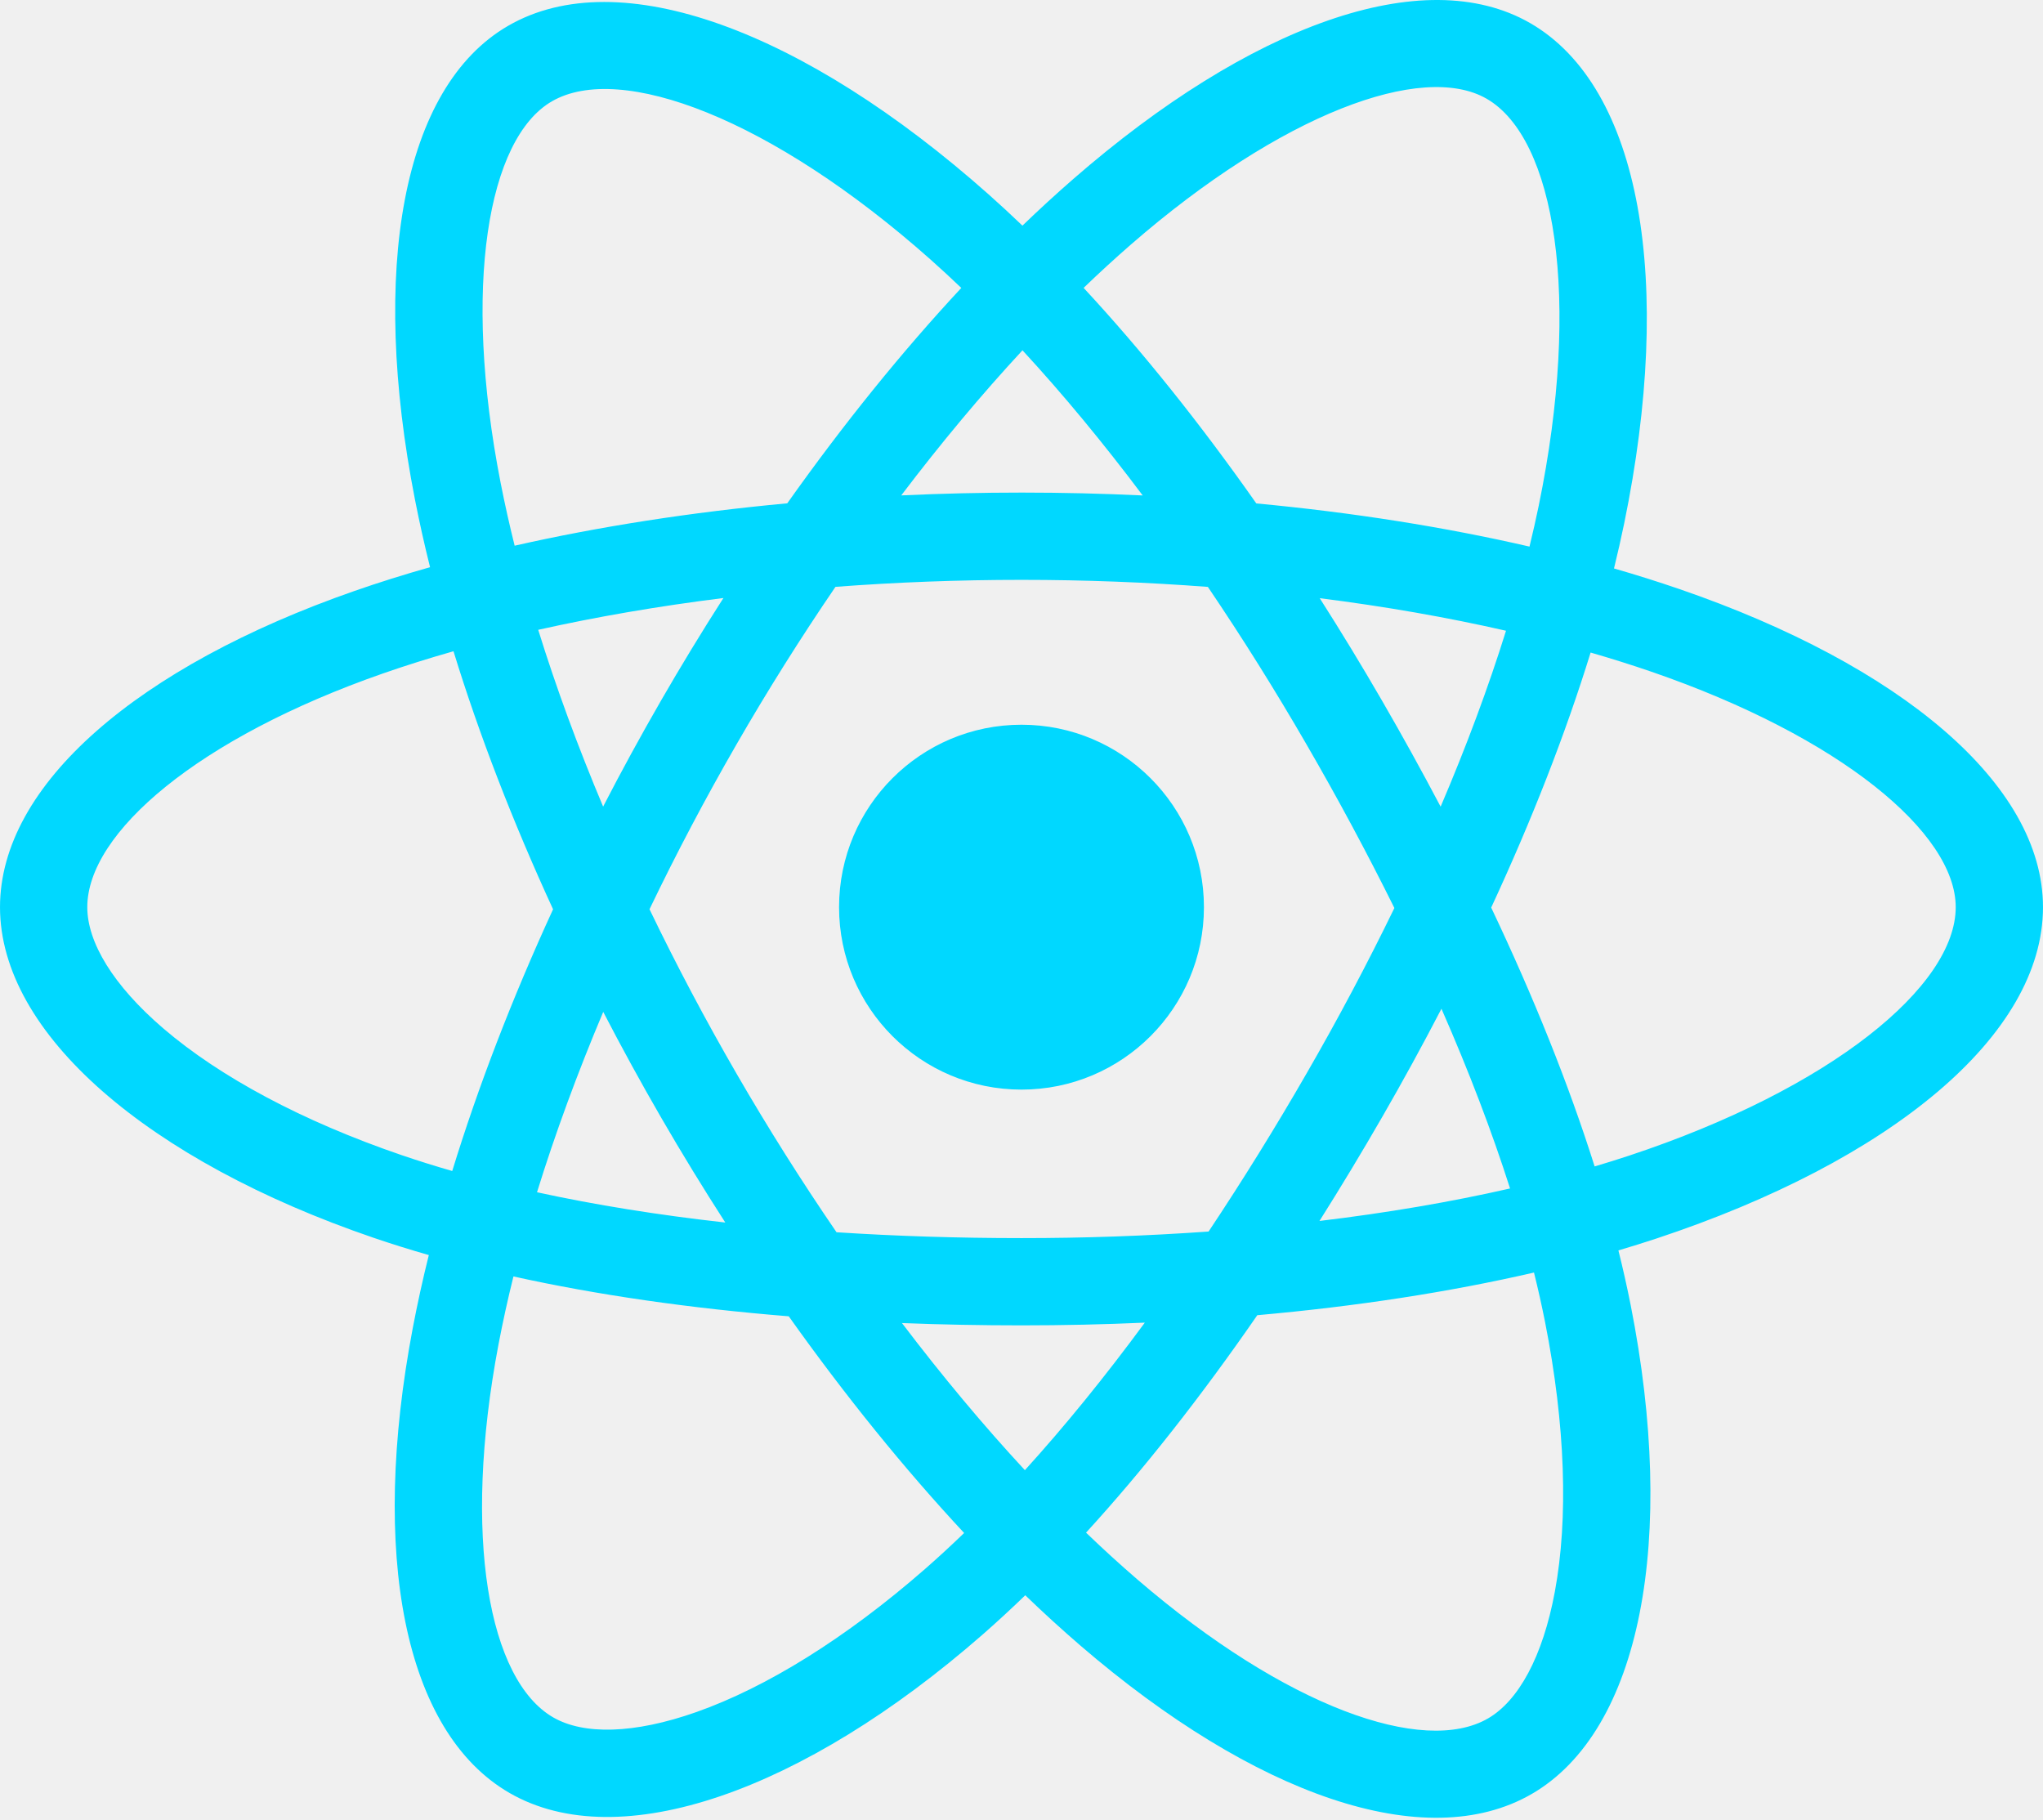
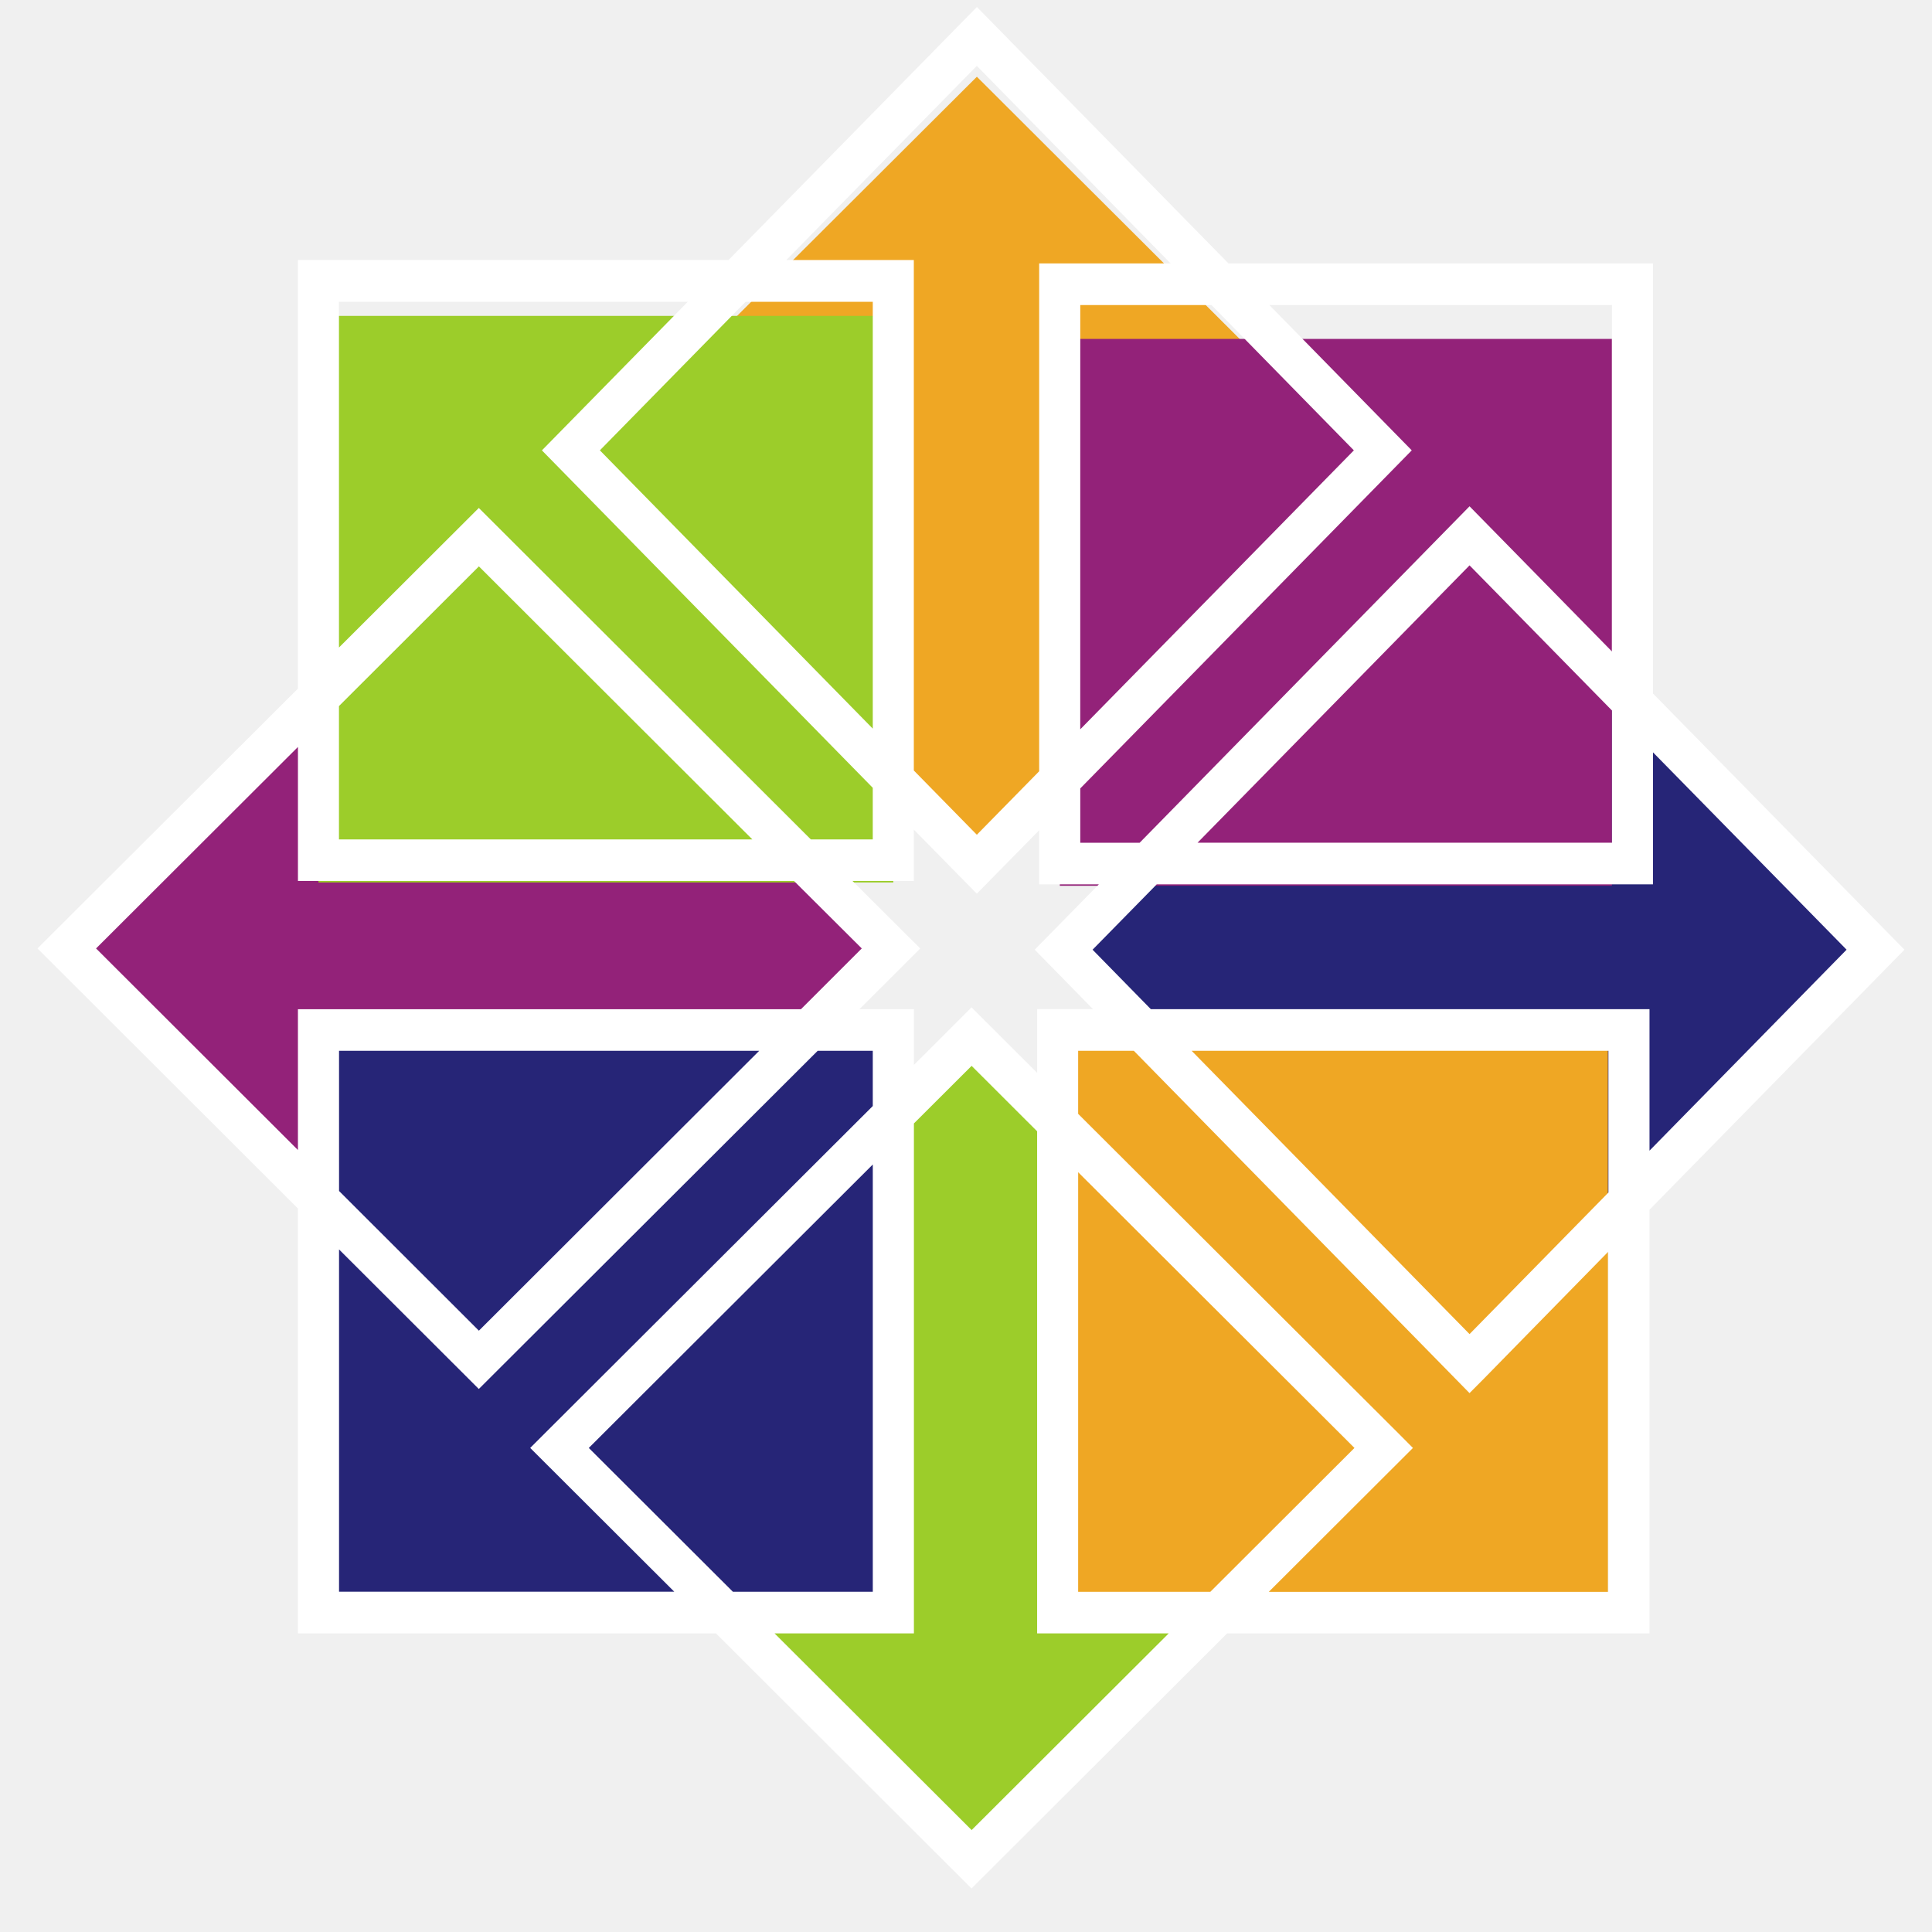
- <svg xmlns="http://www.w3.org/2000/svg" aria-hidden="true" role="img" class="iconify iconify--logos" width="35.93" height="32" preserveAspectRatio="xMidYMid meet" viewBox="0 0 256 228">
-   <path fill="#00D8FF" d="M210.483 73.824a171.49 171.49 0 0 0-8.24-2.597c.465-1.9.893-3.777 1.273-5.621c6.238-30.281 2.16-54.676-11.769-62.708c-13.355-7.7-35.196.329-57.254 19.526a171.23 171.23 0 0 0-6.375 5.848a155.866 155.866 0 0 0-4.241-3.917C100.759 3.829 77.587-4.822 63.673 3.233C50.33 10.957 46.379 33.89 51.995 62.588a170.974 170.974 0 0 0 1.892 8.48c-3.28.932-6.445 1.924-9.474 2.98C17.309 83.498 0 98.307 0 113.668c0 15.865 18.582 31.778 46.812 41.427a145.52 145.52 0 0 0 6.921 2.165a167.467 167.467 0 0 0-2.01 9.138c-5.354 28.2-1.173 50.591 12.134 58.266c13.744 7.926 36.812-.22 59.273-19.855a145.567 145.567 0 0 0 5.342-4.923a168.064 168.064 0 0 0 6.92 6.314c21.758 18.722 43.246 26.282 56.54 18.586c13.731-7.949 18.194-32.003 12.4-61.268a145.016 145.016 0 0 0-1.535-6.842c1.62-.48 3.21-.974 4.76-1.488c29.348-9.723 48.443-25.443 48.443-41.52c0-15.417-17.868-30.326-45.517-39.844Zm-6.365 70.984c-1.4.463-2.836.91-4.3 1.345c-3.24-10.257-7.612-21.163-12.963-32.432c5.106-11 9.31-21.767 12.459-31.957c2.619.758 5.16 1.557 7.61 2.4c23.69 8.156 38.14 20.213 38.14 29.504c0 9.896-15.606 22.743-40.946 31.14Zm-10.514 20.834c2.562 12.94 2.927 24.64 1.23 33.787c-1.524 8.219-4.59 13.698-8.382 15.893c-8.067 4.67-25.32-1.4-43.927-17.412a156.726 156.726 0 0 1-6.437-5.87c7.214-7.889 14.423-17.06 21.459-27.246c12.376-1.098 24.068-2.894 34.671-5.345a134.17 134.17 0 0 1 1.386 6.193ZM87.276 214.515c-7.882 2.783-14.16 2.863-17.955.675c-8.075-4.657-11.432-22.636-6.853-46.752a156.923 156.923 0 0 1 1.869-8.499c10.486 2.32 22.093 3.988 34.498 4.994c7.084 9.967 14.501 19.128 21.976 27.15a134.668 134.668 0 0 1-4.877 4.492c-9.933 8.682-19.886 14.842-28.658 17.94ZM50.35 144.747c-12.483-4.267-22.792-9.812-29.858-15.863c-6.35-5.437-9.555-10.836-9.555-15.216c0-9.322 13.897-21.212 37.076-29.293c2.813-.98 5.757-1.905 8.812-2.773c3.204 10.42 7.406 21.315 12.477 32.332c-5.137 11.18-9.399 22.249-12.634 32.792a134.718 134.718 0 0 1-6.318-1.979Zm12.378-84.26c-4.811-24.587-1.616-43.134 6.425-47.789c8.564-4.958 27.502 2.111 47.463 19.835a144.318 144.318 0 0 1 3.841 3.545c-7.438 7.987-14.787 17.08-21.808 26.988c-12.04 1.116-23.565 2.908-34.161 5.309a160.342 160.342 0 0 1-1.76-7.887Zm110.427 27.268a347.8 347.8 0 0 0-7.785-12.803c8.168 1.033 15.994 2.404 23.343 4.08c-2.206 7.072-4.956 14.465-8.193 22.045a381.151 381.151 0 0 0-7.365-13.322Zm-45.032-43.861c5.044 5.465 10.096 11.566 15.065 18.186a322.04 322.04 0 0 0-30.257-.006c4.974-6.559 10.069-12.652 15.192-18.18ZM82.802 87.83a323.167 323.167 0 0 0-7.227 13.238c-3.184-7.553-5.909-14.98-8.134-22.152c7.304-1.634 15.093-2.97 23.209-3.984a321.524 321.524 0 0 0-7.848 12.897Zm8.081 65.352c-8.385-.936-16.291-2.203-23.593-3.793c2.26-7.3 5.045-14.885 8.298-22.6a321.187 321.187 0 0 0 7.257 13.246c2.594 4.48 5.28 8.868 8.038 13.147Zm37.542 31.03c-5.184-5.592-10.354-11.779-15.403-18.433c4.902.192 9.899.29 14.978.29c5.218 0 10.376-.117 15.453-.343c-4.985 6.774-10.018 12.97-15.028 18.486Zm52.198-57.817c3.422 7.8 6.306 15.345 8.596 22.52c-7.422 1.694-15.436 3.058-23.88 4.071a382.417 382.417 0 0 0 7.859-13.026a347.403 347.403 0 0 0 7.425-13.565Zm-16.898 8.101a358.557 358.557 0 0 1-12.281 19.815a329.4 329.4 0 0 1-23.444.823c-7.967 0-15.716-.248-23.178-.732a310.202 310.202 0 0 1-12.513-19.846h.001a307.41 307.41 0 0 1-10.923-20.627a310.278 310.278 0 0 1 10.89-20.637l-.001.001a307.318 307.318 0 0 1 12.413-19.761c7.613-.576 15.42-.876 23.31-.876H128c7.926 0 15.743.303 23.354.883a329.357 329.357 0 0 1 12.335 19.695a358.489 358.489 0 0 1 11.036 20.54a329.472 329.472 0 0 1-11 20.722Zm22.56-122.124c8.572 4.944 11.906 24.881 6.52 51.026c-.344 1.668-.73 3.367-1.15 5.09c-10.622-2.452-22.155-4.275-34.23-5.408c-7.034-10.017-14.323-19.124-21.64-27.008a160.789 160.789 0 0 1 5.888-5.4c18.9-16.447 36.564-22.941 44.612-18.3ZM128 90.808c12.625 0 22.86 10.235 22.86 22.86s-10.235 22.86-22.86 22.86s-22.86-10.235-22.86-22.86s10.235-22.86 22.86-22.86Z" />
+ <svg xmlns="http://www.w3.org/2000/svg" viewBox="0 0 128 128">
+   <path d="M59.033 64.192l-27.305 26.66-27.302-26.66 27.302-26.651zm0 0" fill="#932279" />
+   <path d="M64.72 58.736L37.824 31.91 64.72 5.084 91.61 31.91zm0 0" fill="#efa724" />
+   <path d="M91.675 96.563l-27.307 26.661-27.3-26.661 27.302-26.65zm0 0" fill="#9ccd2a" />
+   <path d="M97.362 91.108L70.466 64.277l26.895-26.821 26.895 26.821zm0 0" fill="#262577" />
+   <path d="M70.066 69.484h36.461v36.401H70.066zm0 0" fill="#efa724" />
+   <path d="M70.216 22.454h36.577v36.231H70.216zm0 0" fill="#932279" />
+   <path d="M21.1 69.484h38.084v37.753H21.1zm0 0" fill="#262577" />
+   <path d="M21.1 20.928h38.084v37.538H21.1zm0 0" fill="#9ccd2a" />
+   <path d="M64.722.464L48.268 17.227H19.739v28.395L2.483 62.837l17.256 17.229v28.149h27.697l16.93 16.901 16.935-16.901h27.983V80.148l16.89-17.229-16.66-16.973V17.454H81.392zm-.005 3.9l12.841 13.089h-8.71v33.645l-4.13 4.206-4.175-4.257v-33.82h-8.445zm-42.26 15.633h23.107l-9.661 9.841 21.92 22.356v3.418h-4.105L31.723 33.653 22.458 42.9zm26.937 0h8.43v28.277L39.743 29.836zm22.177.215h8.695l9.431 9.626L71.569 48.32zm12.529 0h22.697v22.951l-9.436-9.62-21.856 22.291h-3.934v-3.599l21.961-22.398zm13.261 17.245l9.436 9.615v8.761H79.339zm-65.633.067l18.117 18.089H22.457V46.78zM19.74 49.487v8.878h32.864l4.49 4.472-4.03 4.027H19.739v9.328L6.364 62.837zm89.776.358l12.825 13.074-13.057 13.315V66.86H76.246l-3.86-3.94 4.249-4.329h32.878zm-48.974 5.117l4.175 4.247 4.13-4.201v3.581h3.955l-4.249 4.329 3.86 3.94h-3.7v4.222l-4.346-4.339-3.819 3.817v-3.694H56.94l4.03-4.027-.966-.956-3.524-3.516h4.065zm-38.08 14.656H50.3L31.728 88.161l-9.265-9.256zm31.712 0h3.65v3.659L35.127 95.928l9.546 9.527H22.462V82.777l9.261 9.247zm17.256 0h3.689l22.241 22.68.961-.967 8.24-8.413v22.546H84.06l9.551-9.533-.966-.972L71.43 73.795zm7.519 0h27.613v9.39l-9.201 9.379zm-14.577.998l4.34 4.335v33.267h8.716l-13.055 13.028-13.055-13.028h9.231V74.431zm-6.547 6.534v28.307h-9.27l-9.546-9.527zm13.606.512L89.737 95.93l-9.551 9.533H71.43zm0 0" fill="#fff" />
</svg>
